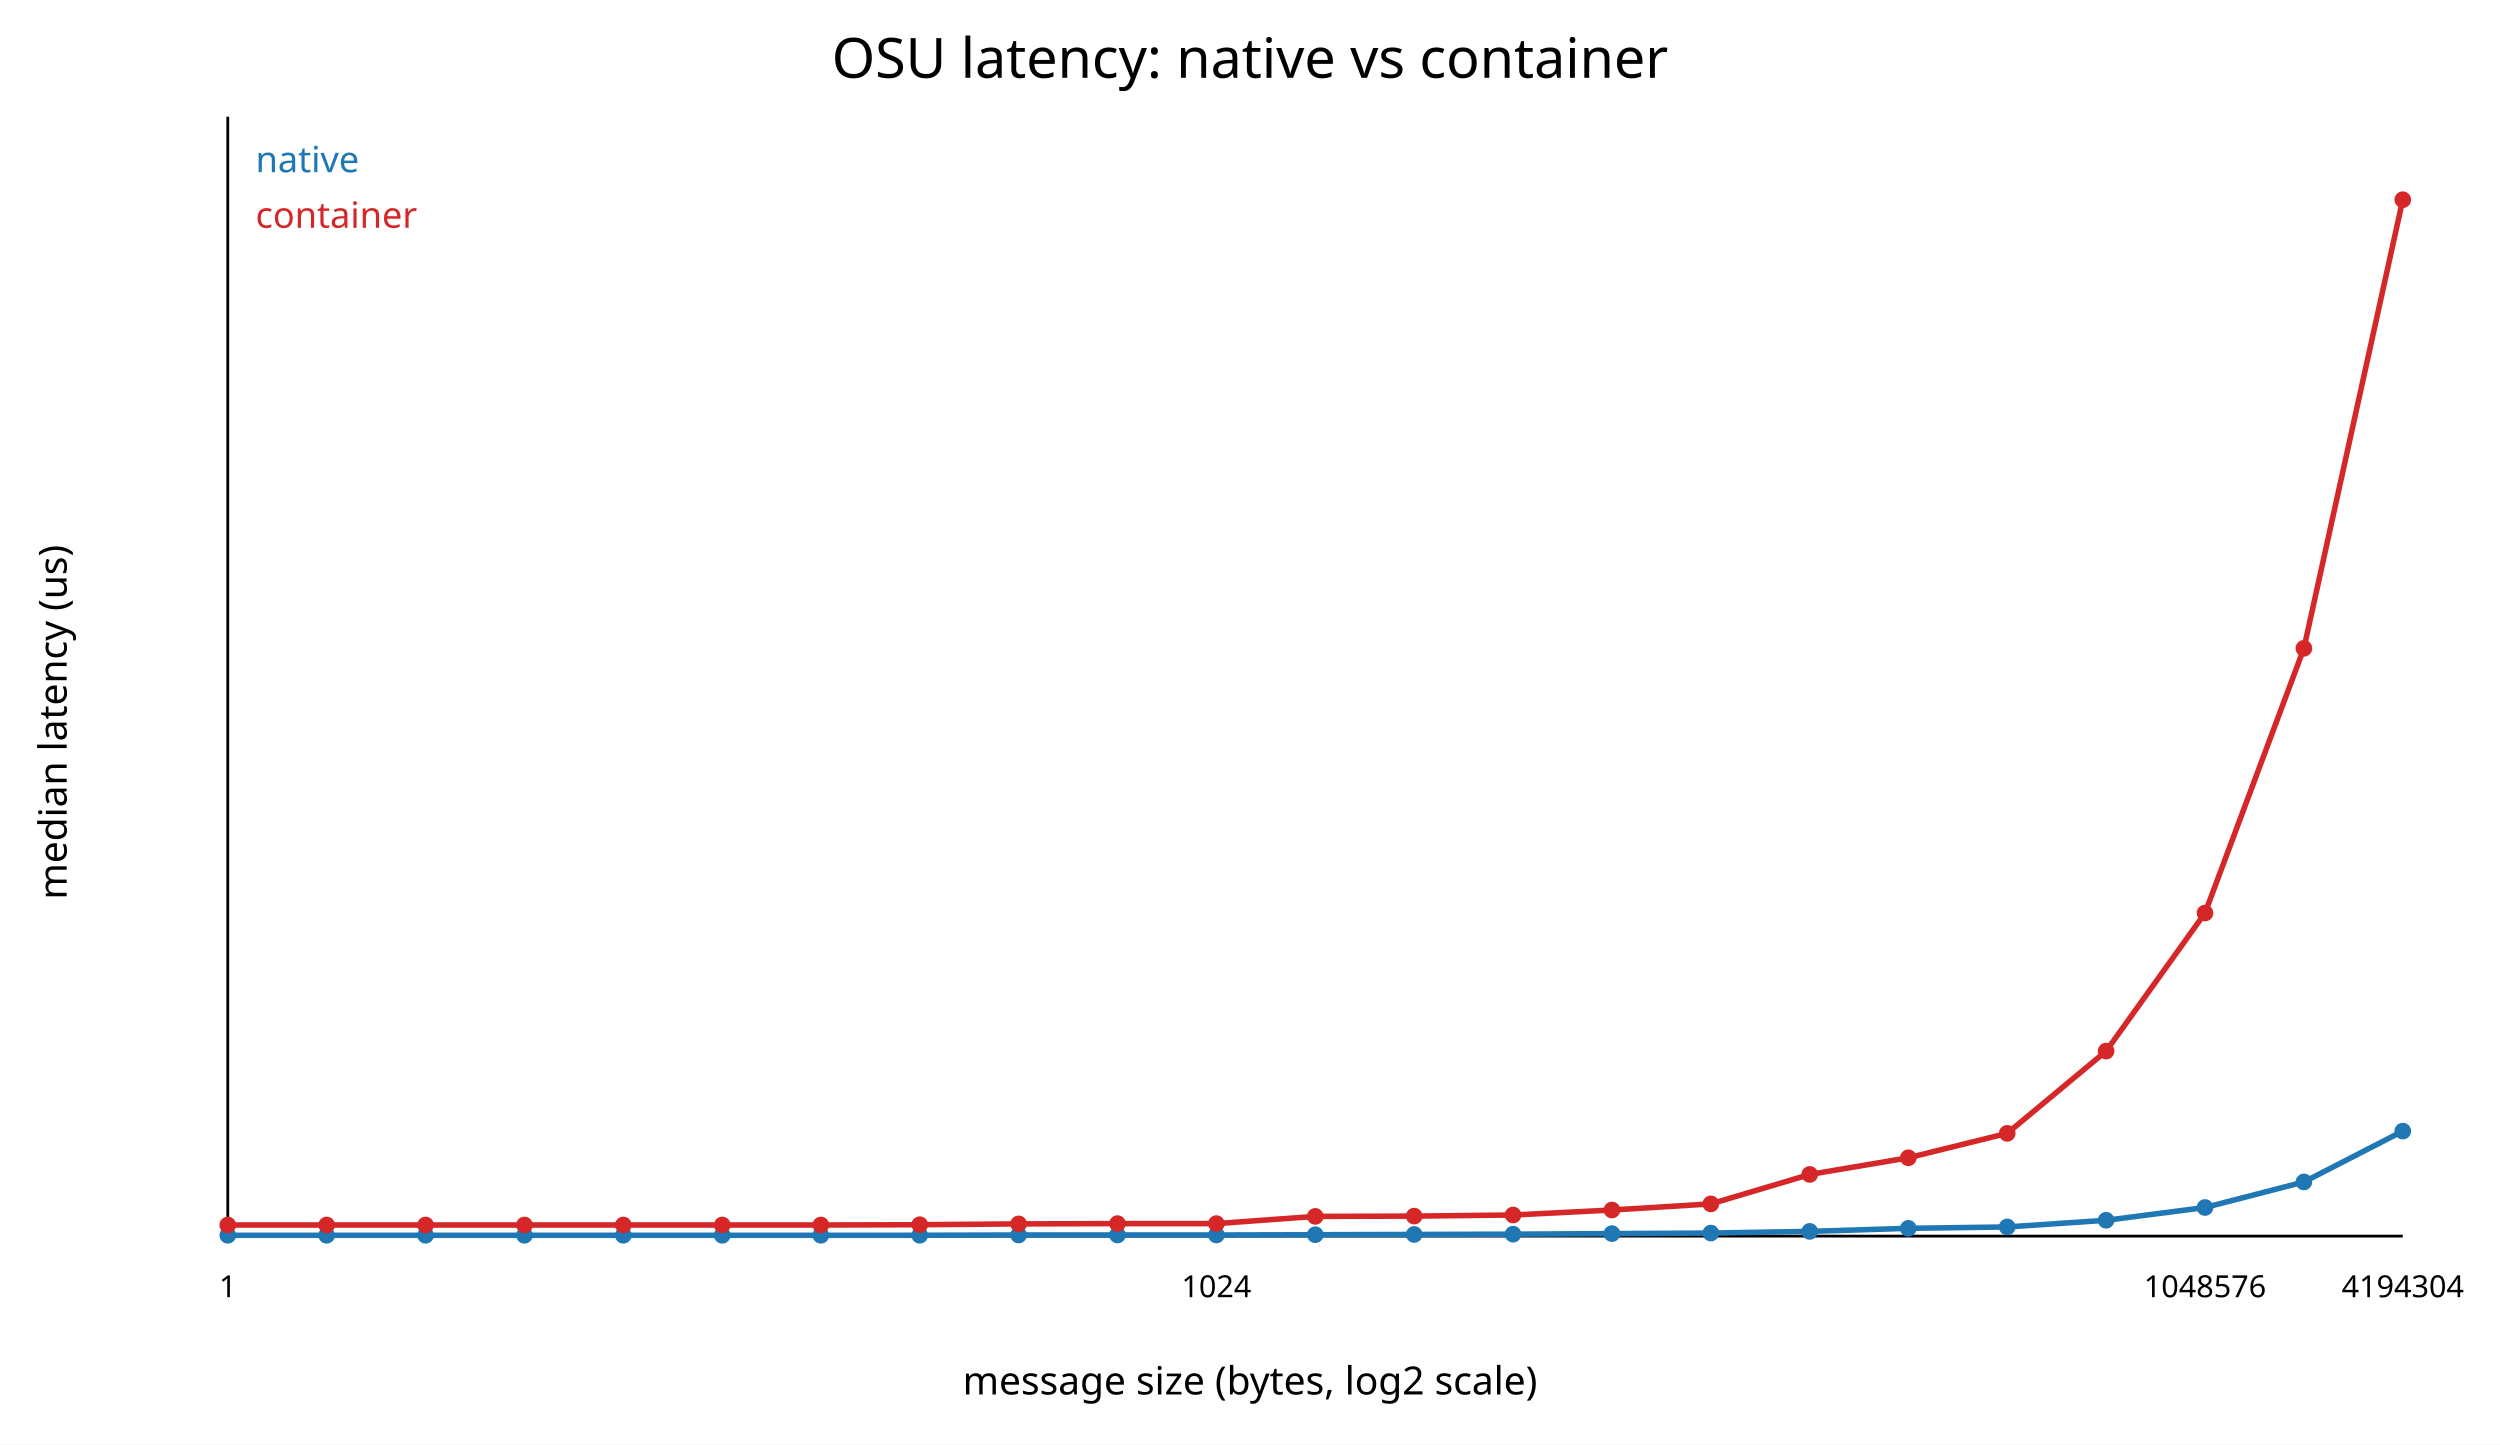
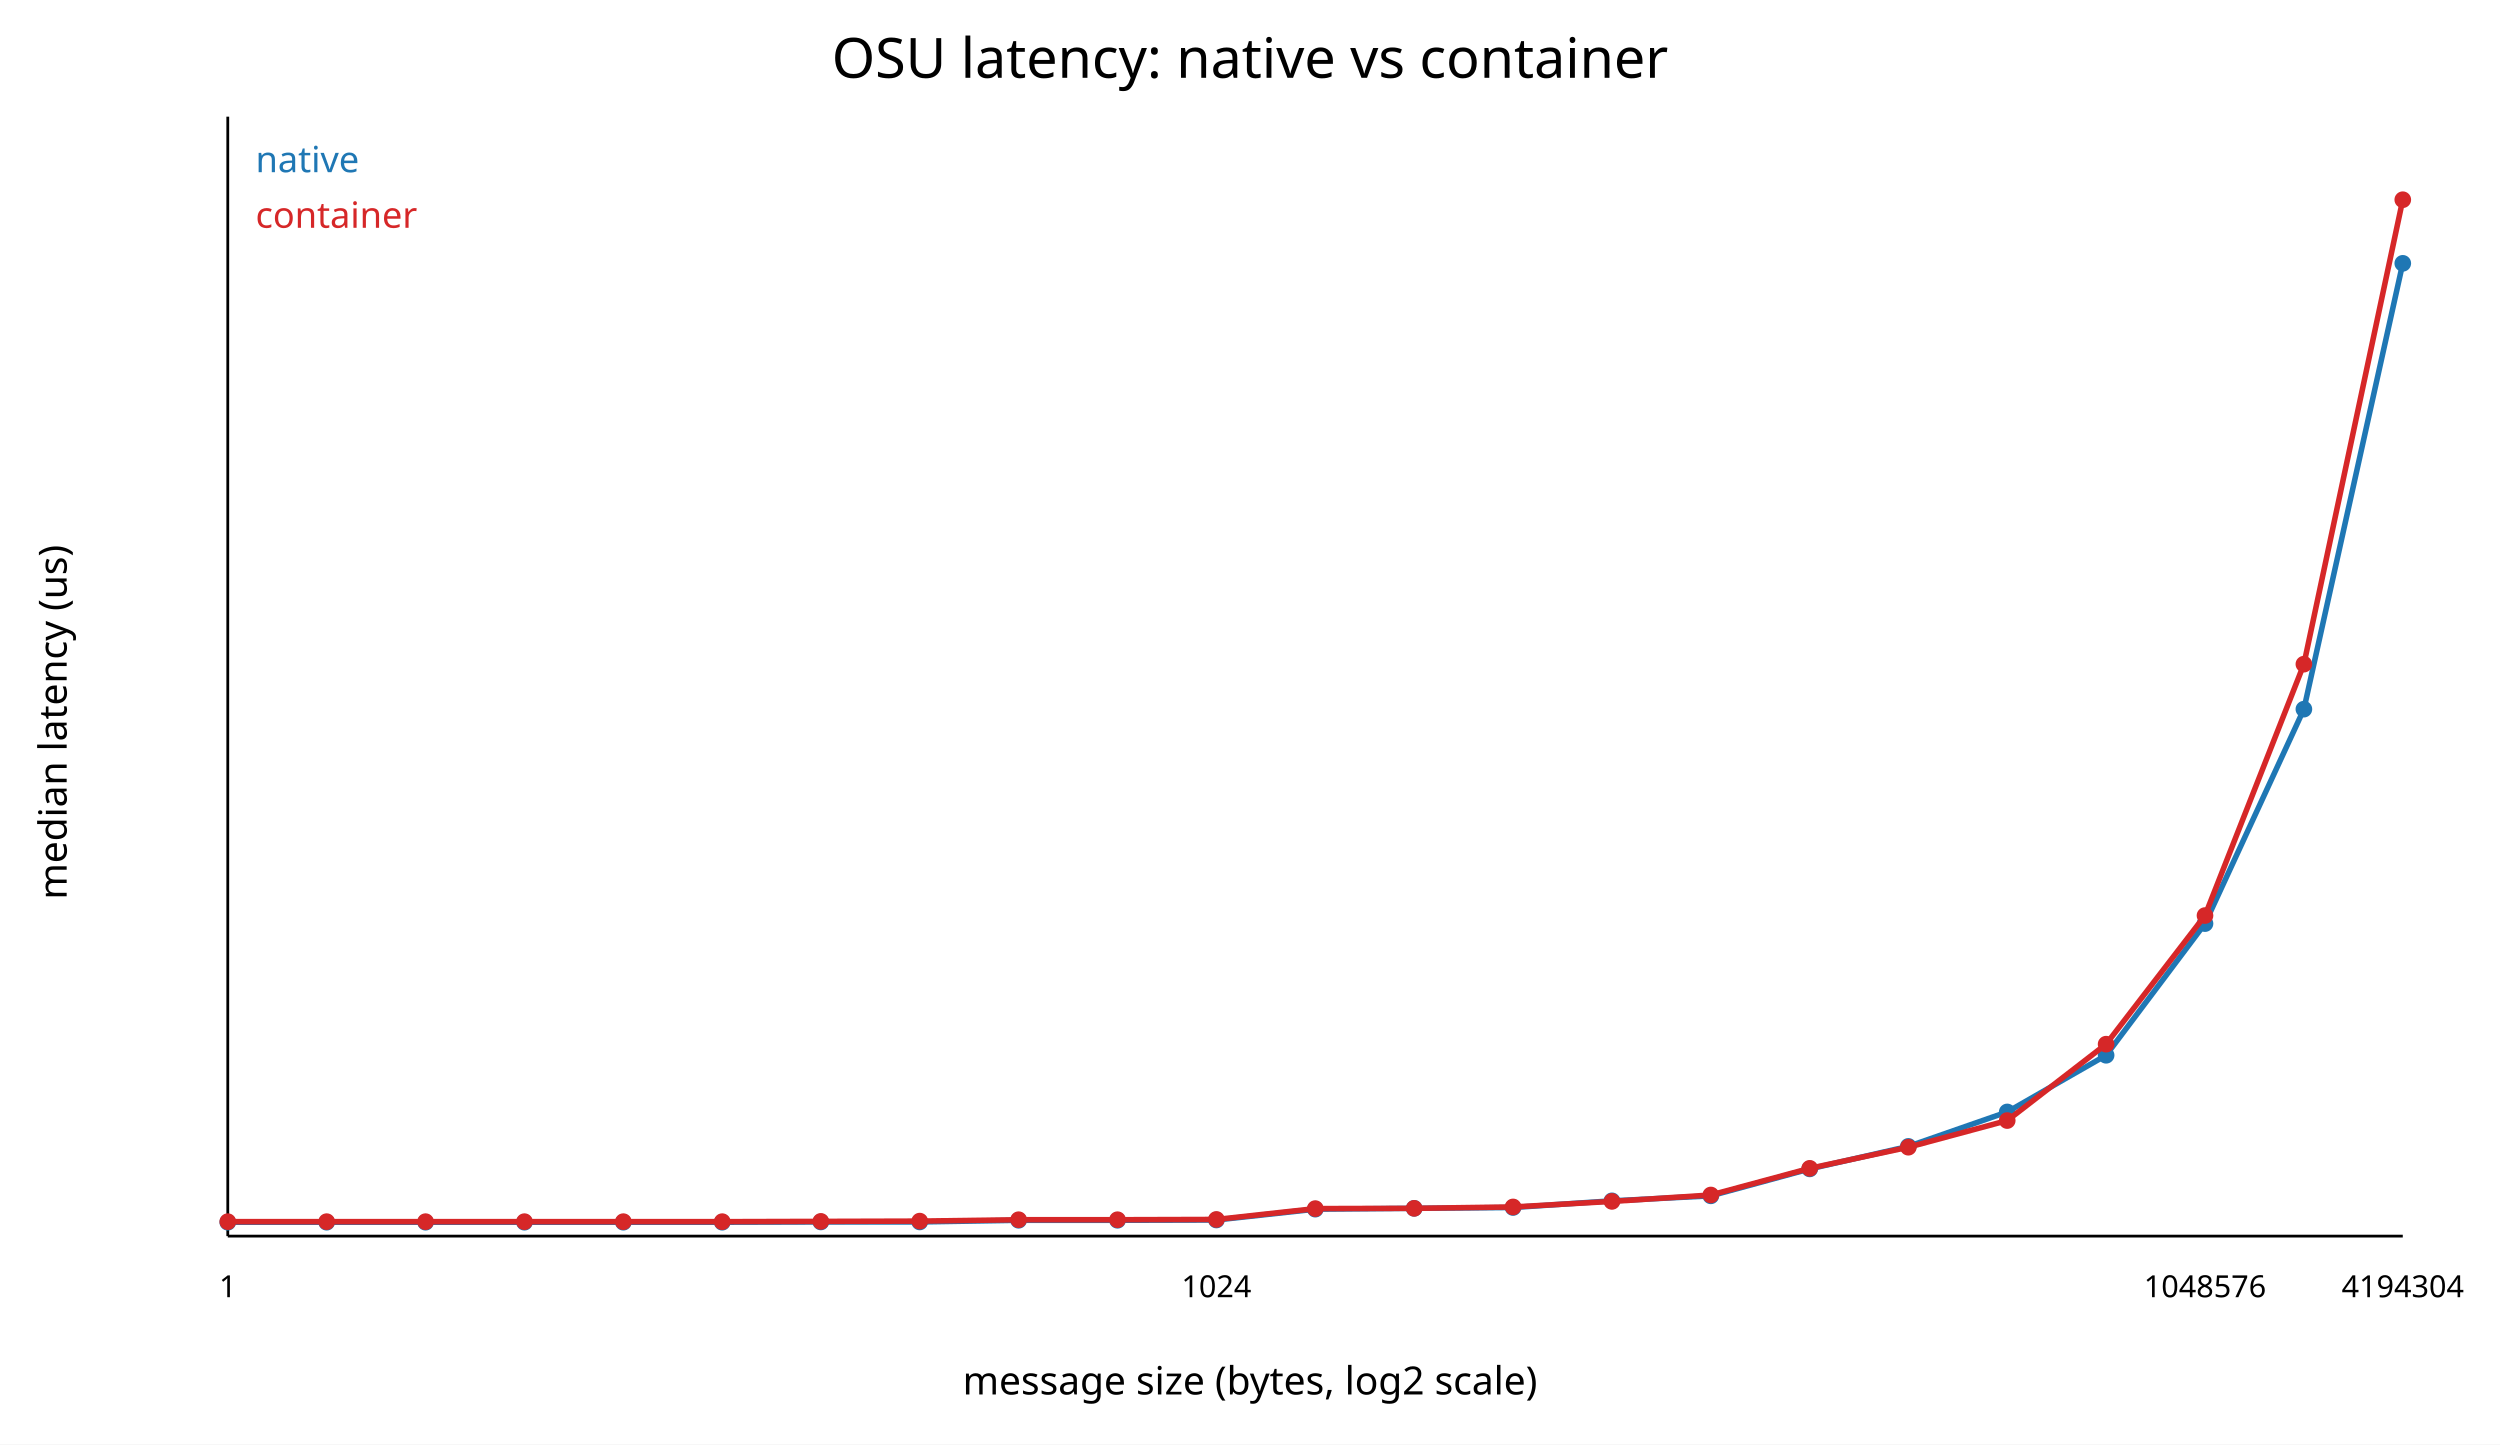
<svg xmlns="http://www.w3.org/2000/svg" width="900" height="520" viewBox="0 0 900 520">
  <rect width="100%" height="100%" fill="white" />
  <text x="450.0" y="28" text-anchor="middle" font-family="sans-serif" font-size="20">OSU latency: native vs container</text>
  <line x1="82" y1="445" x2="865" y2="445" stroke="black" />
  <line x1="82" y1="42" x2="82" y2="445" stroke="black" />
  <text x="450.0" y="502" text-anchor="middle" font-family="sans-serif" font-size="14">message size (bytes, log2 scale)</text>
  <text transform="translate(24,260.0) rotate(-90)" text-anchor="middle" font-family="sans-serif" font-size="14">median latency (us)</text>
-   <polyline points="82.0,444.7 117.6,444.7 153.2,444.7 188.8,444.7 224.4,444.7 260.0,444.7 295.5,444.7 331.1,444.7 366.7,444.6 402.3,444.6 437.9,444.6 473.5,444.5 509.1,444.4 544.7,444.3 580.3,444.1 615.9,443.9 651.5,443.3 687.0,442.2 722.6,441.7 758.2,439.3 793.8,434.7 829.4,425.5 865.0,407.2" fill="none" stroke="#1f77b4" stroke-width="2" />
-   <circle cx="82.0" cy="444.7" r="3" fill="#1f77b4" />
-   <circle cx="117.6" cy="444.7" r="3" fill="#1f77b4" />
-   <circle cx="153.2" cy="444.7" r="3" fill="#1f77b4" />
-   <circle cx="188.8" cy="444.7" r="3" fill="#1f77b4" />
-   <circle cx="224.4" cy="444.7" r="3" fill="#1f77b4" />
-   <circle cx="260.0" cy="444.7" r="3" fill="#1f77b4" />
-   <circle cx="295.5" cy="444.7" r="3" fill="#1f77b4" />
-   <circle cx="331.1" cy="444.7" r="3" fill="#1f77b4" />
-   <circle cx="366.7" cy="444.6" r="3" fill="#1f77b4" />
-   <circle cx="402.3" cy="444.6" r="3" fill="#1f77b4" />
-   <circle cx="437.9" cy="444.6" r="3" fill="#1f77b4" />
-   <circle cx="473.5" cy="444.5" r="3" fill="#1f77b4" />
-   <circle cx="509.1" cy="444.4" r="3" fill="#1f77b4" />
-   <circle cx="544.7" cy="444.3" r="3" fill="#1f77b4" />
-   <circle cx="580.3" cy="444.1" r="3" fill="#1f77b4" />
-   <circle cx="615.9" cy="443.9" r="3" fill="#1f77b4" />
-   <circle cx="651.5" cy="443.3" r="3" fill="#1f77b4" />
-   <circle cx="687.0" cy="442.2" r="3" fill="#1f77b4" />
-   <circle cx="722.6" cy="441.7" r="3" fill="#1f77b4" />
-   <circle cx="758.2" cy="439.3" r="3" fill="#1f77b4" />
-   <circle cx="793.8" cy="434.7" r="3" fill="#1f77b4" />
-   <circle cx="829.4" cy="425.5" r="3" fill="#1f77b4" />
-   <circle cx="865.0" cy="407.2" r="3" fill="#1f77b4" />
+   <polyline points="82.0,440.0 117.6,440.0 153.2,440.0 188.8,440.0 224.4,440.0 260.0,440.0 295.5,439.9 331.1,439.9 366.7,439.3 402.3,439.3 437.9,439.2 473.5,435.3 509.1,435.0 544.7,434.7 580.3,432.3 615.9,430.5 651.5,420.8 687.0,412.7 722.6,400.3 758.2,379.9 793.8,332.5 829.4,255.3 865.0,94.8" fill="none" stroke="#1f77b4" stroke-width="2" />
+   <circle cx="82.0" cy="440.0" r="3" fill="#1f77b4" />
+   <circle cx="117.6" cy="440.0" r="3" fill="#1f77b4" />
+   <circle cx="153.2" cy="440.0" r="3" fill="#1f77b4" />
+   <circle cx="188.8" cy="440.0" r="3" fill="#1f77b4" />
+   <circle cx="224.4" cy="440.0" r="3" fill="#1f77b4" />
+   <circle cx="260.0" cy="440.0" r="3" fill="#1f77b4" />
+   <circle cx="295.5" cy="439.9" r="3" fill="#1f77b4" />
+   <circle cx="331.1" cy="439.9" r="3" fill="#1f77b4" />
+   <circle cx="366.7" cy="439.3" r="3" fill="#1f77b4" />
+   <circle cx="402.3" cy="439.3" r="3" fill="#1f77b4" />
+   <circle cx="437.9" cy="439.2" r="3" fill="#1f77b4" />
+   <circle cx="473.5" cy="435.3" r="3" fill="#1f77b4" />
+   <circle cx="509.1" cy="435.0" r="3" fill="#1f77b4" />
+   <circle cx="544.7" cy="434.7" r="3" fill="#1f77b4" />
+   <circle cx="580.3" cy="432.3" r="3" fill="#1f77b4" />
+   <circle cx="615.9" cy="430.5" r="3" fill="#1f77b4" />
+   <circle cx="651.5" cy="420.8" r="3" fill="#1f77b4" />
+   <circle cx="687.0" cy="412.7" r="3" fill="#1f77b4" />
+   <circle cx="722.6" cy="400.3" r="3" fill="#1f77b4" />
+   <circle cx="758.2" cy="379.9" r="3" fill="#1f77b4" />
+   <circle cx="793.8" cy="332.5" r="3" fill="#1f77b4" />
+   <circle cx="829.4" cy="255.3" r="3" fill="#1f77b4" />
+   <circle cx="865.0" cy="94.8" r="3" fill="#1f77b4" />
  <text x="92" y="62" font-family="sans-serif" font-size="13" fill="#1f77b4">native</text>
-   <polyline points="82.0,441.0 117.6,441.0 153.2,441.0 188.8,441.0 224.4,441.0 260.0,441.0 295.5,441.0 331.1,440.9 366.7,440.6 402.3,440.5 437.9,440.5 473.5,437.9 509.1,437.8 544.7,437.4 580.3,435.6 615.9,433.4 651.5,422.8 687.0,416.8 722.6,408.0 758.2,378.4 793.8,328.7 829.4,233.4 865.0,71.9" fill="none" stroke="#d62728" stroke-width="2" />
-   <circle cx="82.0" cy="441.0" r="3" fill="#d62728" />
-   <circle cx="117.6" cy="441.0" r="3" fill="#d62728" />
-   <circle cx="153.2" cy="441.0" r="3" fill="#d62728" />
-   <circle cx="188.8" cy="441.0" r="3" fill="#d62728" />
-   <circle cx="224.4" cy="441.0" r="3" fill="#d62728" />
-   <circle cx="260.0" cy="441.0" r="3" fill="#d62728" />
-   <circle cx="295.5" cy="441.0" r="3" fill="#d62728" />
-   <circle cx="331.1" cy="440.9" r="3" fill="#d62728" />
-   <circle cx="366.7" cy="440.6" r="3" fill="#d62728" />
-   <circle cx="402.3" cy="440.5" r="3" fill="#d62728" />
-   <circle cx="437.9" cy="440.5" r="3" fill="#d62728" />
-   <circle cx="473.5" cy="437.9" r="3" fill="#d62728" />
-   <circle cx="509.1" cy="437.8" r="3" fill="#d62728" />
-   <circle cx="544.7" cy="437.4" r="3" fill="#d62728" />
-   <circle cx="580.3" cy="435.6" r="3" fill="#d62728" />
-   <circle cx="615.9" cy="433.4" r="3" fill="#d62728" />
-   <circle cx="651.5" cy="422.8" r="3" fill="#d62728" />
-   <circle cx="687.0" cy="416.8" r="3" fill="#d62728" />
-   <circle cx="722.6" cy="408.0" r="3" fill="#d62728" />
-   <circle cx="758.2" cy="378.4" r="3" fill="#d62728" />
-   <circle cx="793.8" cy="328.7" r="3" fill="#d62728" />
-   <circle cx="829.4" cy="233.4" r="3" fill="#d62728" />
+   <polyline points="82.0,439.8 117.6,439.8 153.2,439.8 188.8,439.8 224.4,439.8 260.0,439.8 295.5,439.7 331.1,439.6 366.7,439.1 402.3,439.1 437.9,439.0 473.5,435.1 509.1,435.0 544.7,434.5 580.3,432.5 615.9,430.2 651.5,420.6 687.0,413.0 722.6,403.4 758.2,375.9 793.8,329.6 829.4,239.1 865.0,71.9" fill="none" stroke="#d62728" stroke-width="2" />
+   <circle cx="82.0" cy="439.8" r="3" fill="#d62728" />
+   <circle cx="117.6" cy="439.8" r="3" fill="#d62728" />
+   <circle cx="153.2" cy="439.8" r="3" fill="#d62728" />
+   <circle cx="188.8" cy="439.8" r="3" fill="#d62728" />
+   <circle cx="224.4" cy="439.8" r="3" fill="#d62728" />
+   <circle cx="260.0" cy="439.8" r="3" fill="#d62728" />
+   <circle cx="295.5" cy="439.7" r="3" fill="#d62728" />
+   <circle cx="331.1" cy="439.6" r="3" fill="#d62728" />
+   <circle cx="366.7" cy="439.1" r="3" fill="#d62728" />
+   <circle cx="402.3" cy="439.1" r="3" fill="#d62728" />
+   <circle cx="437.9" cy="439.0" r="3" fill="#d62728" />
+   <circle cx="473.5" cy="435.1" r="3" fill="#d62728" />
+   <circle cx="509.1" cy="435.0" r="3" fill="#d62728" />
+   <circle cx="544.7" cy="434.5" r="3" fill="#d62728" />
+   <circle cx="580.3" cy="432.5" r="3" fill="#d62728" />
+   <circle cx="615.9" cy="430.2" r="3" fill="#d62728" />
+   <circle cx="651.5" cy="420.6" r="3" fill="#d62728" />
+   <circle cx="687.0" cy="413.0" r="3" fill="#d62728" />
+   <circle cx="722.6" cy="403.4" r="3" fill="#d62728" />
+   <circle cx="758.2" cy="375.9" r="3" fill="#d62728" />
+   <circle cx="793.8" cy="329.6" r="3" fill="#d62728" />
+   <circle cx="829.4" cy="239.1" r="3" fill="#d62728" />
  <circle cx="865.0" cy="71.9" r="3" fill="#d62728" />
  <text x="92" y="82" font-family="sans-serif" font-size="13" fill="#d62728">container</text>
  <text x="82.0" y="467" text-anchor="middle" font-family="sans-serif" font-size="11">1</text>
  <text x="437.9" y="467" text-anchor="middle" font-family="sans-serif" font-size="11">1024</text>
  <text x="793.8" y="467" text-anchor="middle" font-family="sans-serif" font-size="11">1048576</text>
  <text x="865.0" y="467" text-anchor="middle" font-family="sans-serif" font-size="11">4194304</text>
</svg>
